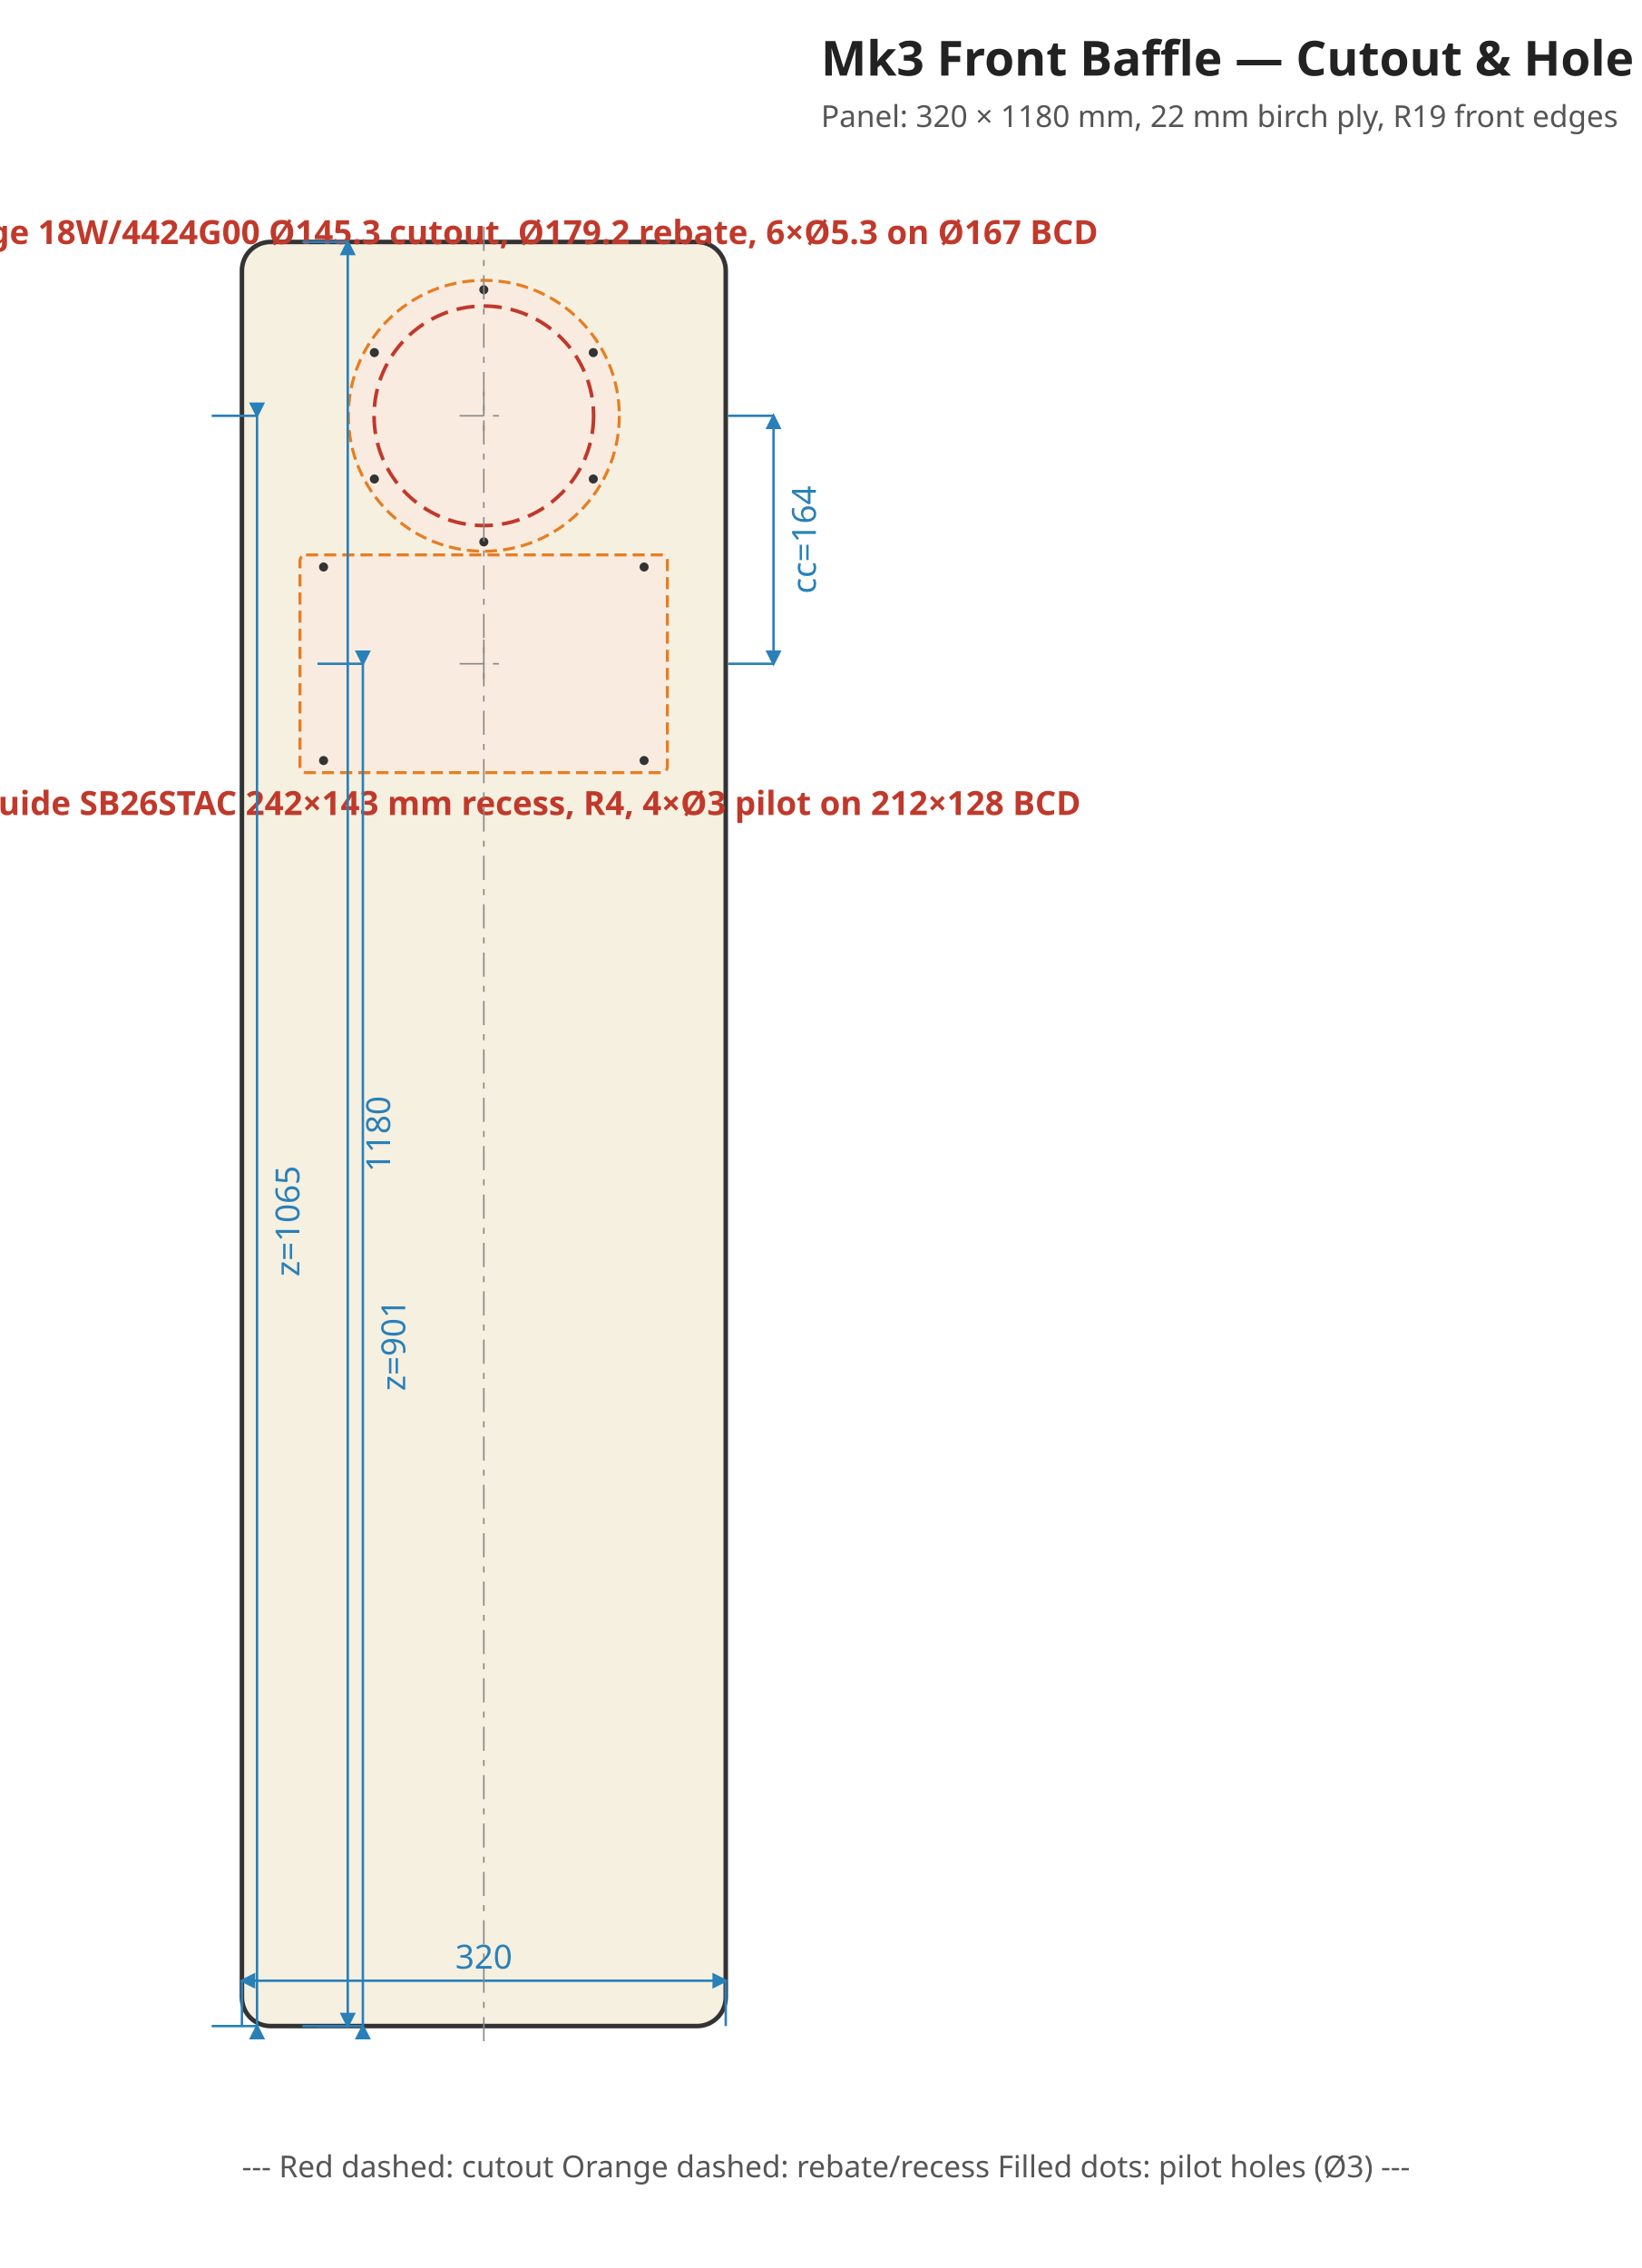
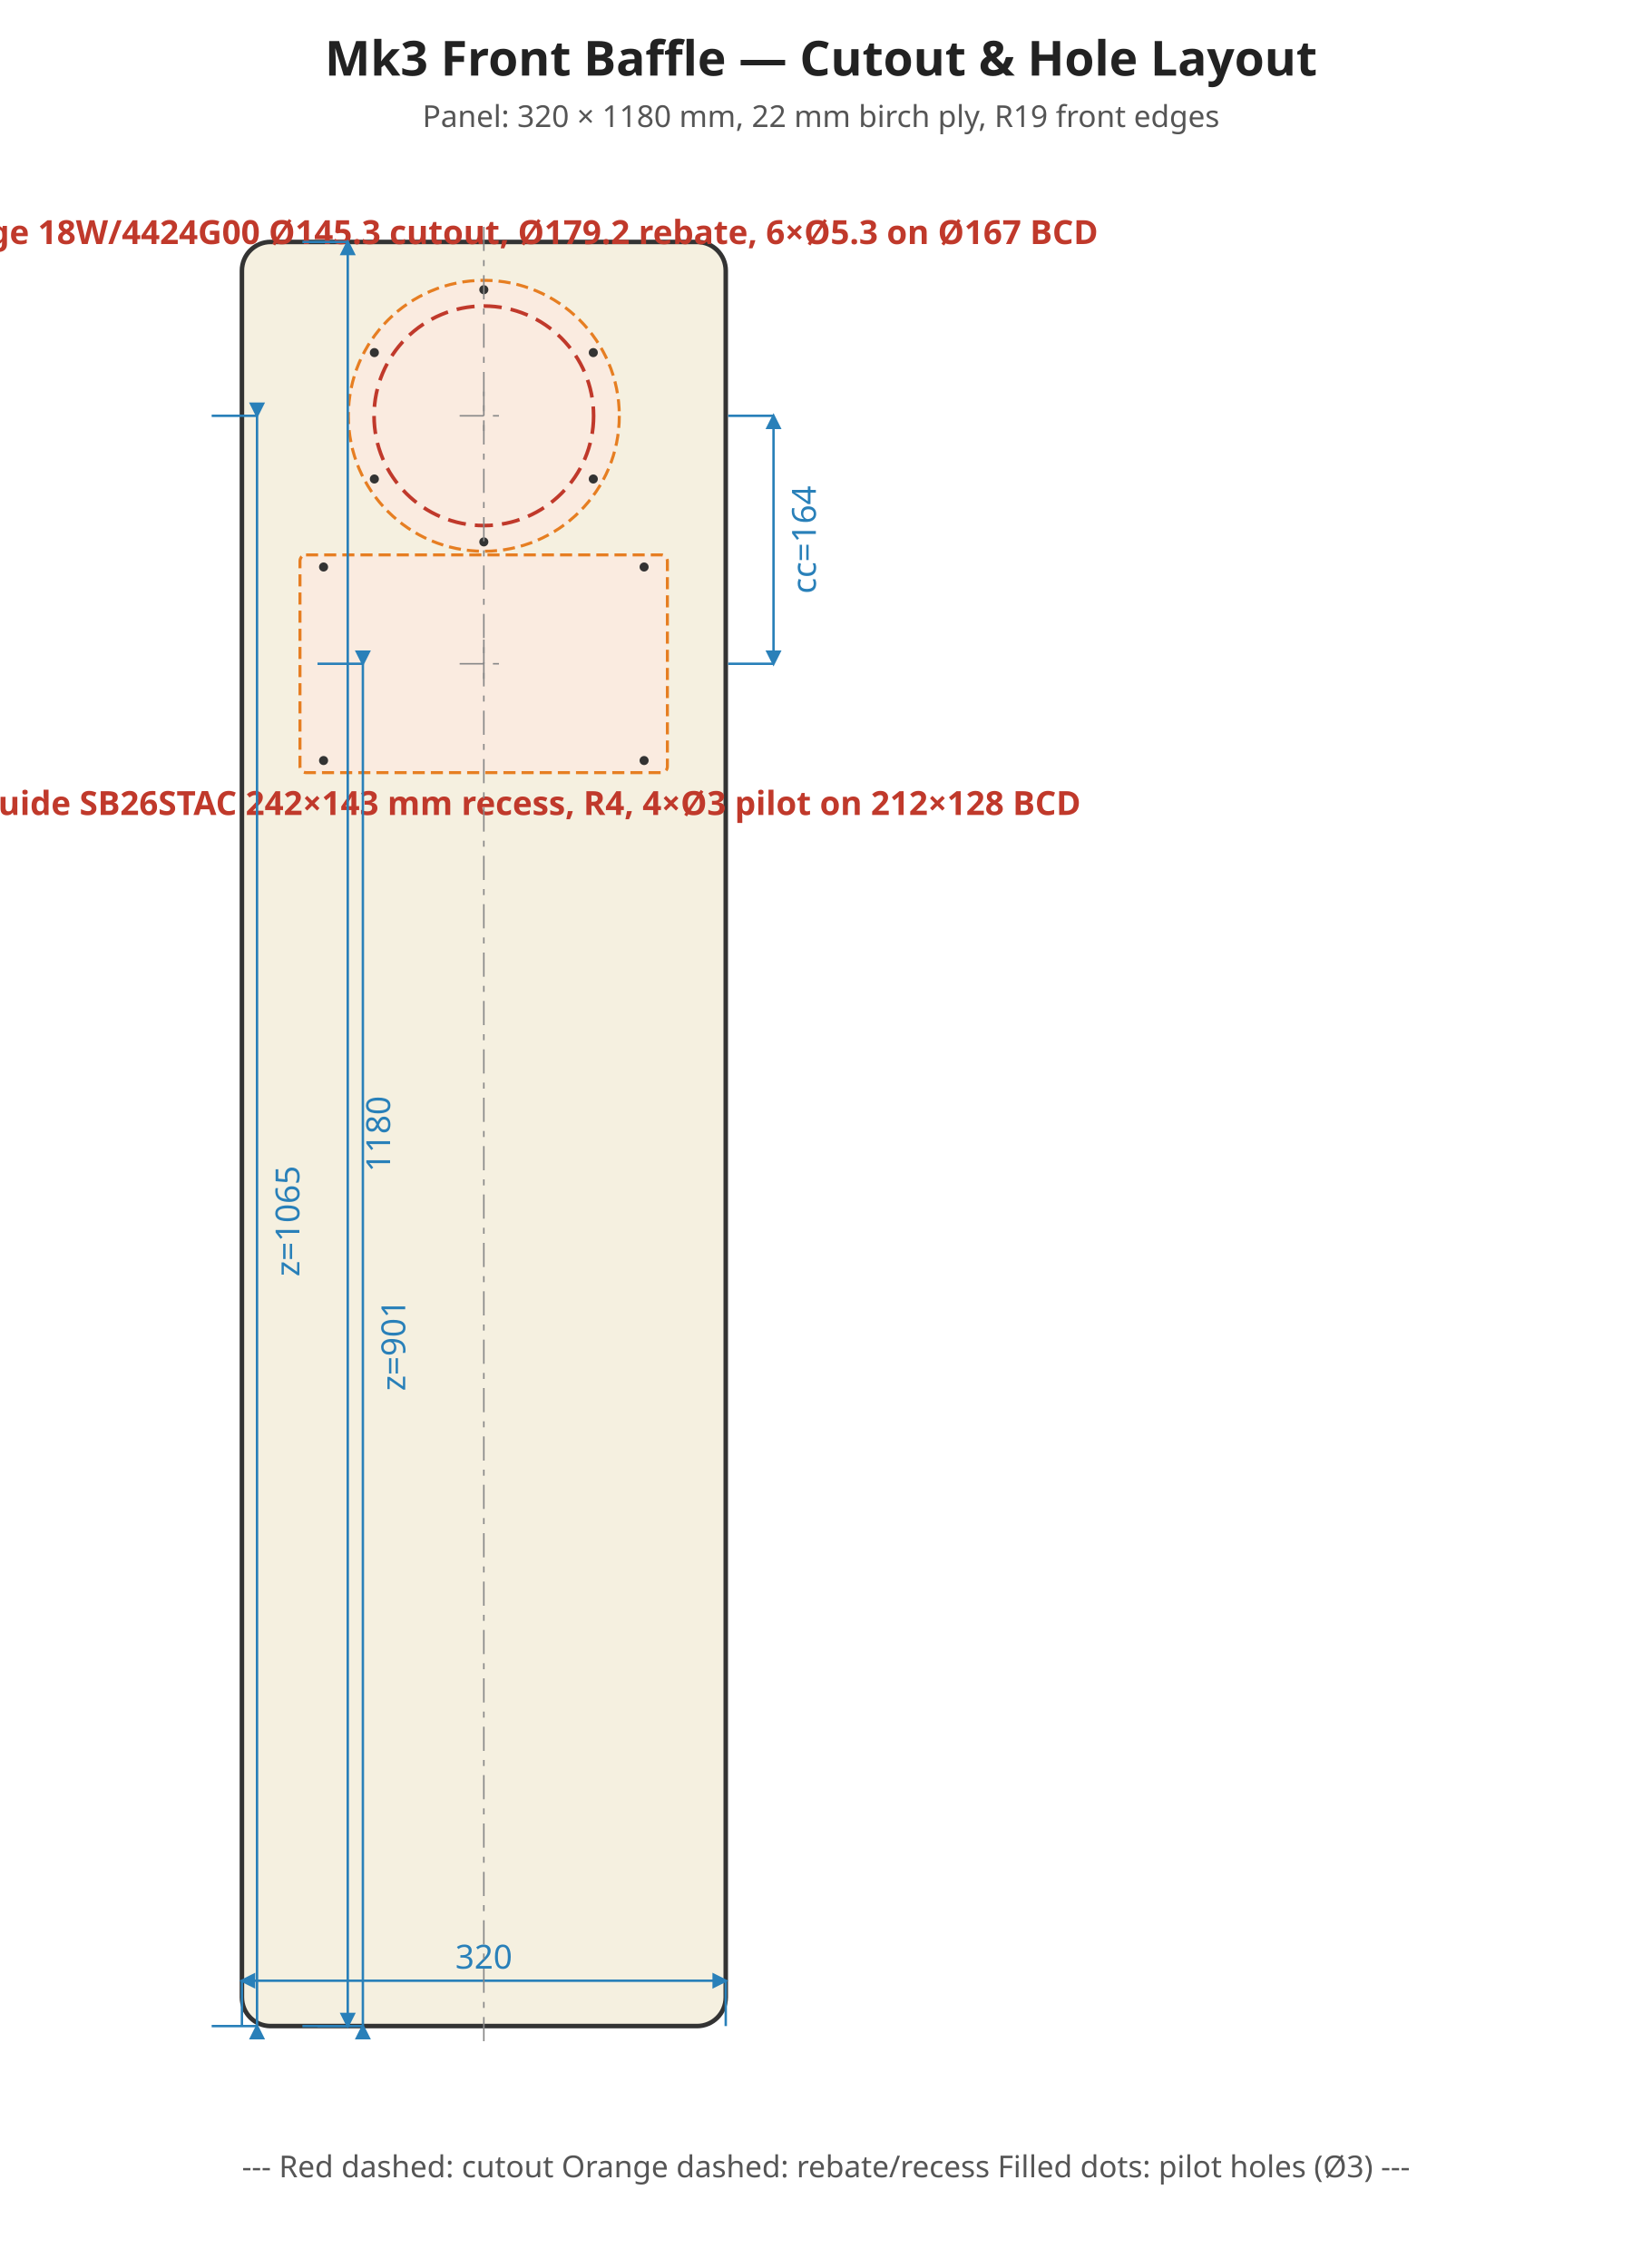
<svg xmlns="http://www.w3.org/2000/svg" width="543" height="750.0" viewBox="0 0 543 750.0">
  <style>.panel { fill: #f5f0e0; stroke: #333; stroke-width: 1.5; }
.cutout { fill: none; stroke: #c0392b; stroke-width: 1.2; stroke-dasharray: 6,3; }
.rebate { fill: #faebe0; stroke: #e67e22; stroke-width: 1.0; stroke-dasharray: 4,2; }
.pilot { fill: #333; }
.dim-line { stroke: #2980b9; stroke-width: 0.8; fill: none; }
.dim-text { fill: #2980b9; font-family: sans-serif; font-size: 11px; text-anchor: middle; }
.dim-text-v { fill: #2980b9; font-family: sans-serif; font-size: 11px; text-anchor: middle; }
.label { fill: #333; font-family: sans-serif; font-size: 12px; text-anchor: middle; font-weight: bold; }
.label-sm { fill: #555; font-family: sans-serif; font-size: 10px; text-anchor: middle; }
.label-driver { fill: #c0392b; font-family: sans-serif; font-size: 11px; text-anchor: middle; font-weight: bold; }
- .title-text { fill: #222; font-family: sans-serif; font-size: 16px; font-weight: bold; }
+ .title-text { fill: #222; font-family: sans-serif; font-size: 16px; font-weight: bold; text-anchor: middle; }
+ .subtitle { fill: #555; font-family: sans-serif; font-size: 10px; text-anchor: middle; }
.note { fill: #555; font-family: sans-serif; font-size: 10px; }
.arrow { stroke: #2980b9; stroke-width: 0.8; fill: #2980b9; }
.center-line { stroke: #888; stroke-width: 0.5; stroke-dasharray: 8,3,2,3; }
</style>
  <rect width="543" height="750.0" fill="white" />
  <rect x="80.0" y="80.0" width="160.0" height="590.0" rx="9.5" ry="9.5" class="panel" />
  <text x="271.5" y="25.0" class="title-text">Mk3 Front Baffle — Cutout &amp; Hole Layout</text>
-   <text x="271.5" y="42.0" class="note">Panel: 320 × 1180 mm, 22 mm birch ply, R19 front edges</text>
+   <text x="271.5" y="42.0" class="subtitle">Panel: 320 × 1180 mm, 22 mm birch ply, R19 front edges</text>
  <circle cx="160.0" cy="137.5" r="44.8" class="rebate" />
  <circle cx="160.0" cy="137.5" r="36.3" class="cutout" />
  <line x1="152.0" y1="137.5" x2="168.0" y2="137.5" class="center-line" />
  <line x1="160.0" y1="129.5" x2="160.0" y2="145.5" class="center-line" />
  <circle cx="196.2" cy="158.4" r="1.5" class="pilot" />
  <circle cx="160.0" cy="179.2" r="1.5" class="pilot" />
  <circle cx="123.8" cy="158.4" r="1.5" class="pilot" />
  <circle cx="123.8" cy="116.6" r="1.5" class="pilot" />
  <circle cx="160.0" cy="95.8" r="1.5" class="pilot" />
  <circle cx="196.2" cy="116.6" r="1.5" class="pilot" />
  <text x="160.0" y="80.7" class="label-driver">Midrange 18W/4424G00  Ø145.3 cutout, Ø179.2 rebate, 6×Ø5.3 on Ø167 BCD</text>
  <rect x="99.2" y="183.5" width="121.5" height="72.0" rx="2.0" ry="2.0" class="rebate" />
  <circle cx="107.0" cy="187.5" r="1.5" class="pilot" />
  <circle cx="107.0" cy="251.5" r="1.5" class="pilot" />
  <circle cx="213.0" cy="187.5" r="1.5" class="pilot" />
  <circle cx="213.0" cy="251.5" r="1.5" class="pilot" />
  <line x1="152.0" y1="219.5" x2="168.0" y2="219.5" class="center-line" />
  <line x1="160.0" y1="211.5" x2="160.0" y2="227.5" class="center-line" />
  <text x="160.0" y="269.5" class="label-driver">Waveguide SB26STAC  242×143 mm recess, R4, 4×Ø3 pilot on 212×128 BCD</text>
  <line x1="80.0" y1="670.0" x2="80.0" y2="655.0" class="dim-line" />
  <line x1="240.0" y1="670.0" x2="240.0" y2="655.0" class="dim-line" />
  <line x1="80.0" y1="655.0" x2="240.0" y2="655.0" class="dim-line" />
  <polygon points="80.0,655.0 84.0,653.0 84.0,657.0" class="arrow" />
  <polygon points="240.0,655.0 236.0,653.0 236.0,657.0" class="arrow" />
  <text x="160.0" y="651.0" class="dim-text">320</text>
  <line x1="100.0" y1="80.0" x2="115.0" y2="80.0" class="dim-line" />
  <line x1="100.0" y1="670.0" x2="115.0" y2="670.0" class="dim-line" />
  <line x1="115.0" y1="80.0" x2="115.0" y2="670.0" class="dim-line" />
  <polygon points="115.0,80.0 113.0,84.0 117.0,84.0" class="arrow" />
  <polygon points="115.0,670.0 113.0,666.0 117.0,666.0" class="arrow" />
  <text x="129.0" y="375.0" class="dim-text-v" transform="rotate(-90 129.0 375.0)">1180</text>
  <line x1="70.0" y1="670.0" x2="85.0" y2="670.0" class="dim-line" />
  <line x1="70.0" y1="137.5" x2="85.0" y2="137.5" class="dim-line" />
  <line x1="85.0" y1="670.0" x2="85.0" y2="137.5" class="dim-line" />
  <polygon points="85.0,670.0 83.0,674.0 87.0,674.0" class="arrow" />
  <polygon points="85.0,137.5 83.0,133.5 87.0,133.5" class="arrow" />
  <text x="99.0" y="403.8" class="dim-text-v" transform="rotate(-90 99.0 403.8)">z=1065</text>
  <line x1="105.0" y1="670.0" x2="120.0" y2="670.0" class="dim-line" />
  <line x1="105.0" y1="219.5" x2="120.0" y2="219.5" class="dim-line" />
  <line x1="120.0" y1="670.0" x2="120.0" y2="219.5" class="dim-line" />
  <polygon points="120.0,670.0 118.0,674.0 122.0,674.0" class="arrow" />
  <polygon points="120.0,219.5 118.0,215.5 122.0,215.5" class="arrow" />
  <text x="134.0" y="444.8" class="dim-text-v" transform="rotate(-90 134.0 444.8)">z=901</text>
  <line x1="240.8" y1="137.5" x2="255.8" y2="137.5" class="dim-line" />
  <line x1="240.8" y1="219.5" x2="255.8" y2="219.5" class="dim-line" />
  <line x1="255.8" y1="137.5" x2="255.8" y2="219.5" class="dim-line" />
  <polygon points="255.8,137.5 253.8,141.5 257.8,141.5" class="arrow" />
  <polygon points="255.8,219.5 253.8,215.5 257.8,215.5" class="arrow" />
  <text x="269.8" y="178.5" class="dim-text-v" transform="rotate(-90 269.8 178.5)">cc=164</text>
  <line x1="160.0" y1="75.0" x2="160.0" y2="675.0" class="center-line" />
  <text x="80.0" y="720.0" class="note">---  Red dashed: cutout    Orange dashed: rebate/recess    Filled dots: pilot holes (Ø3)  ---</text>
</svg>
